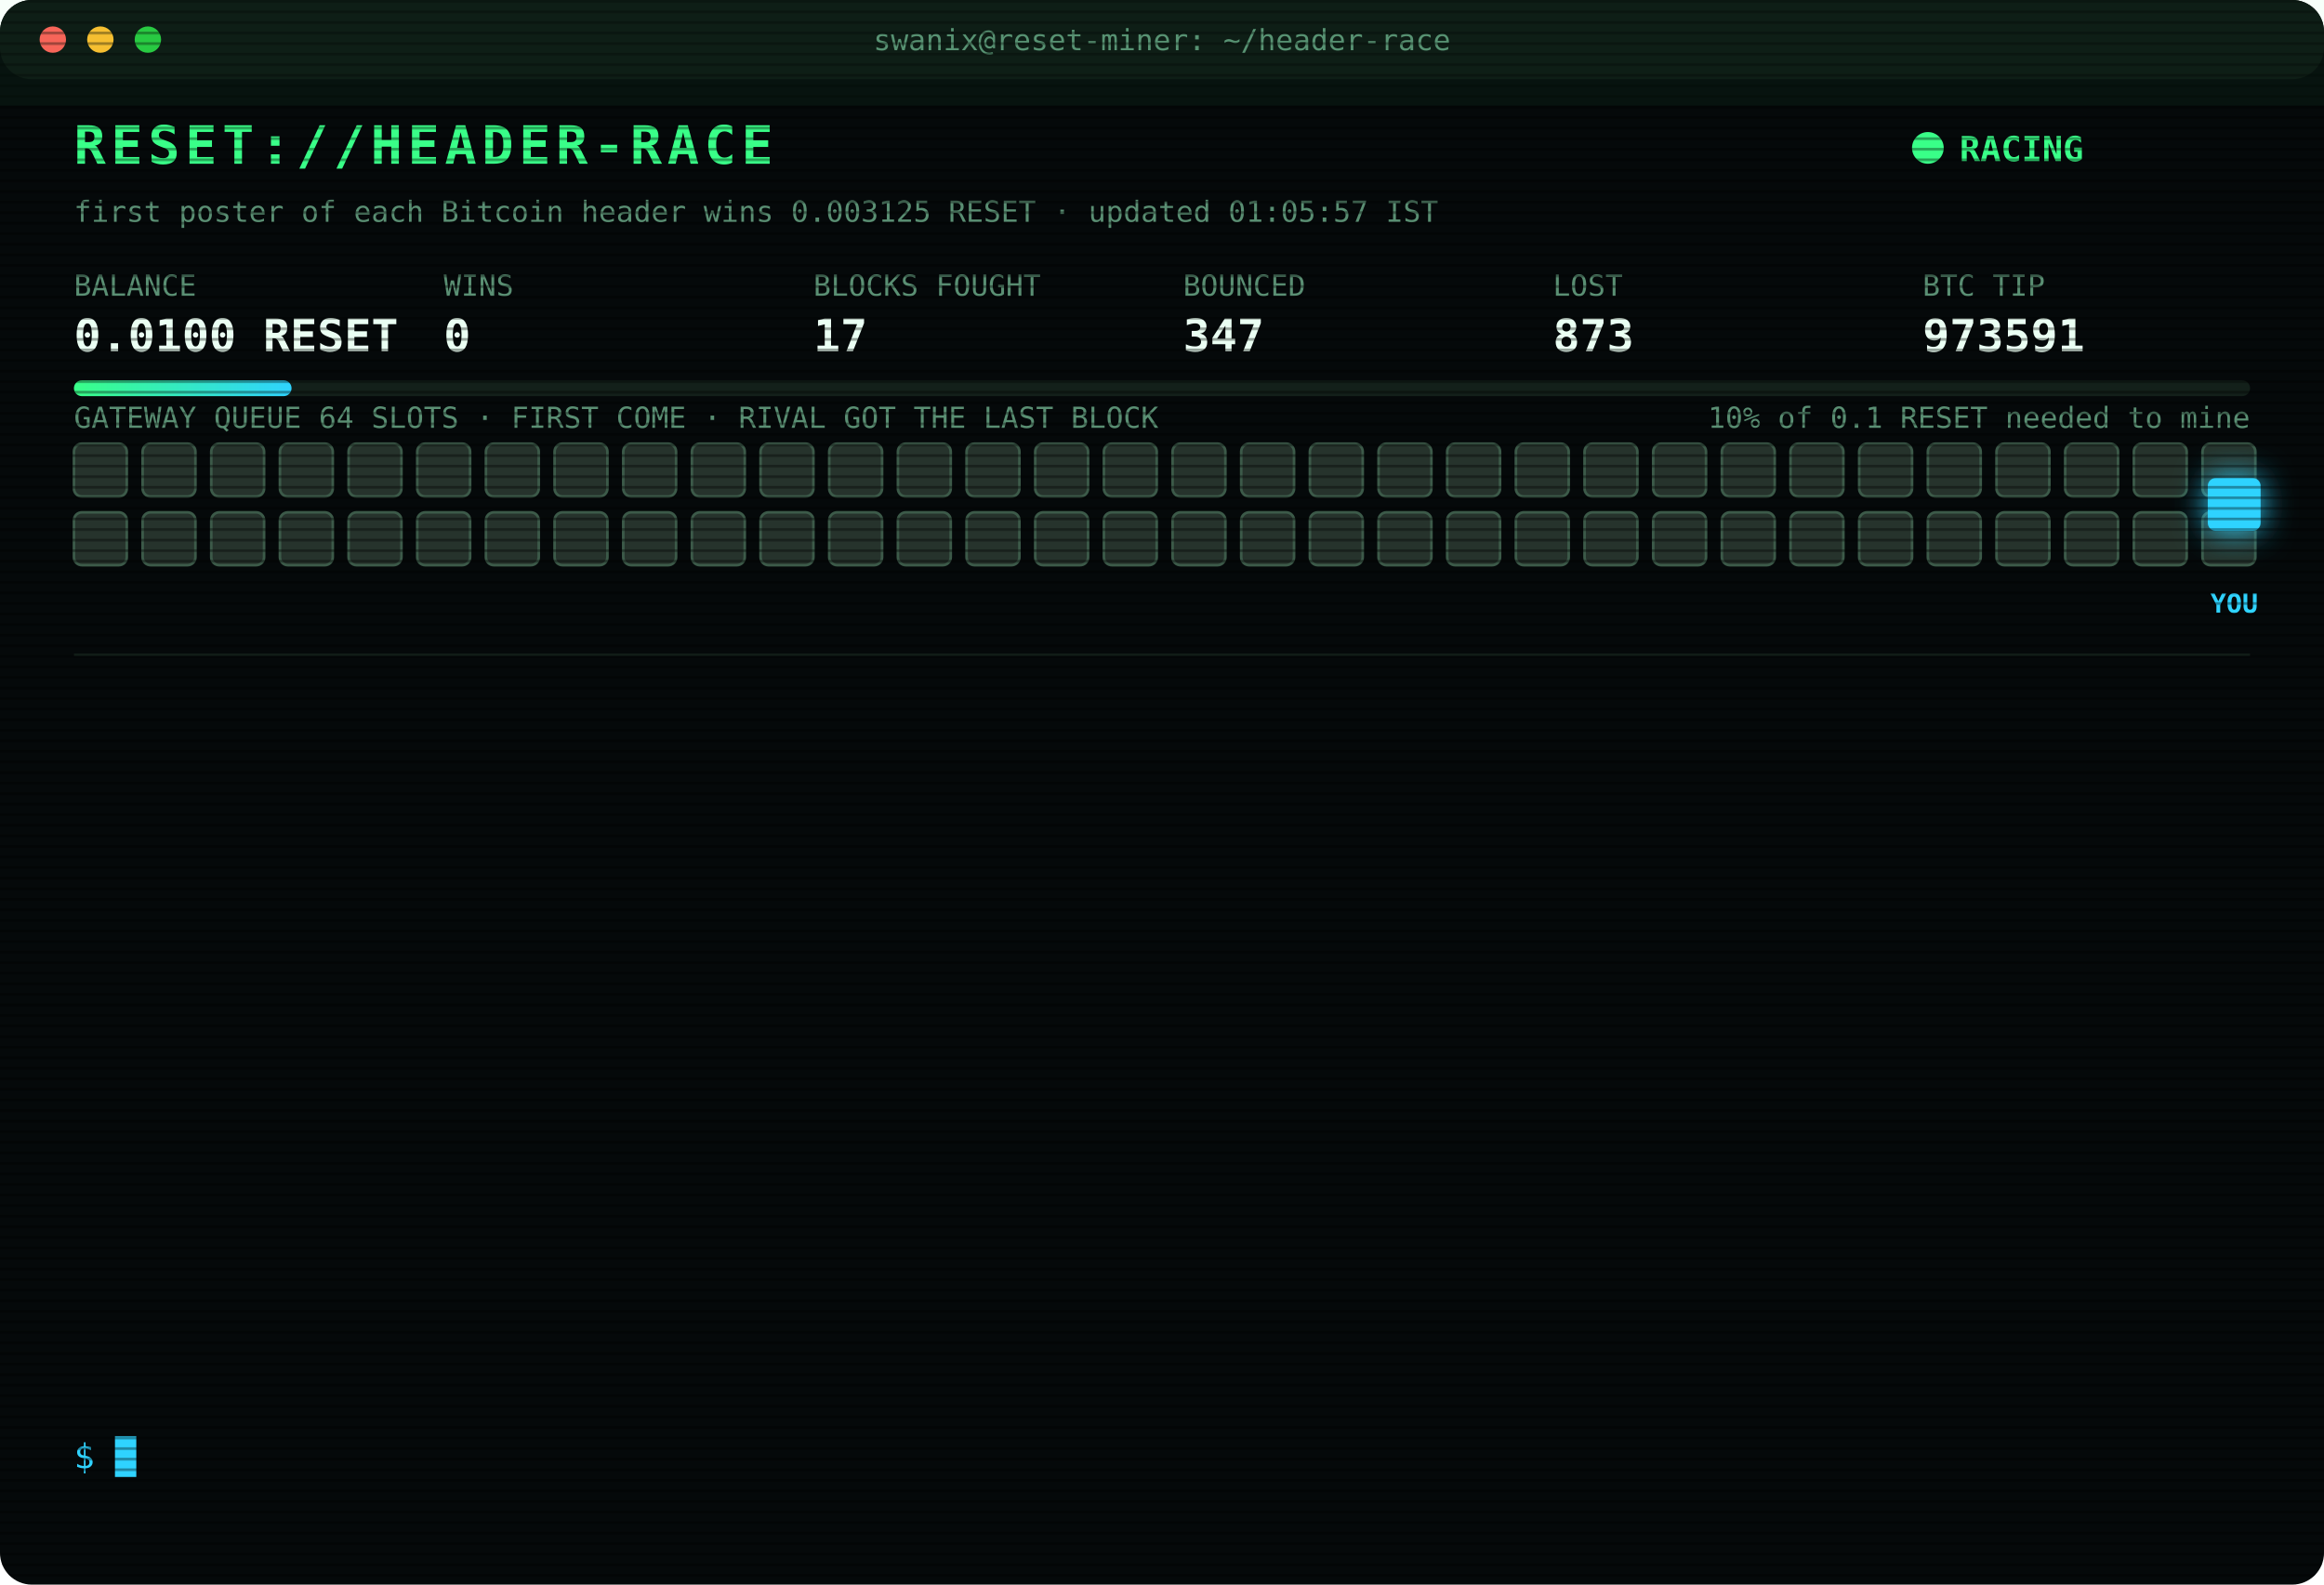
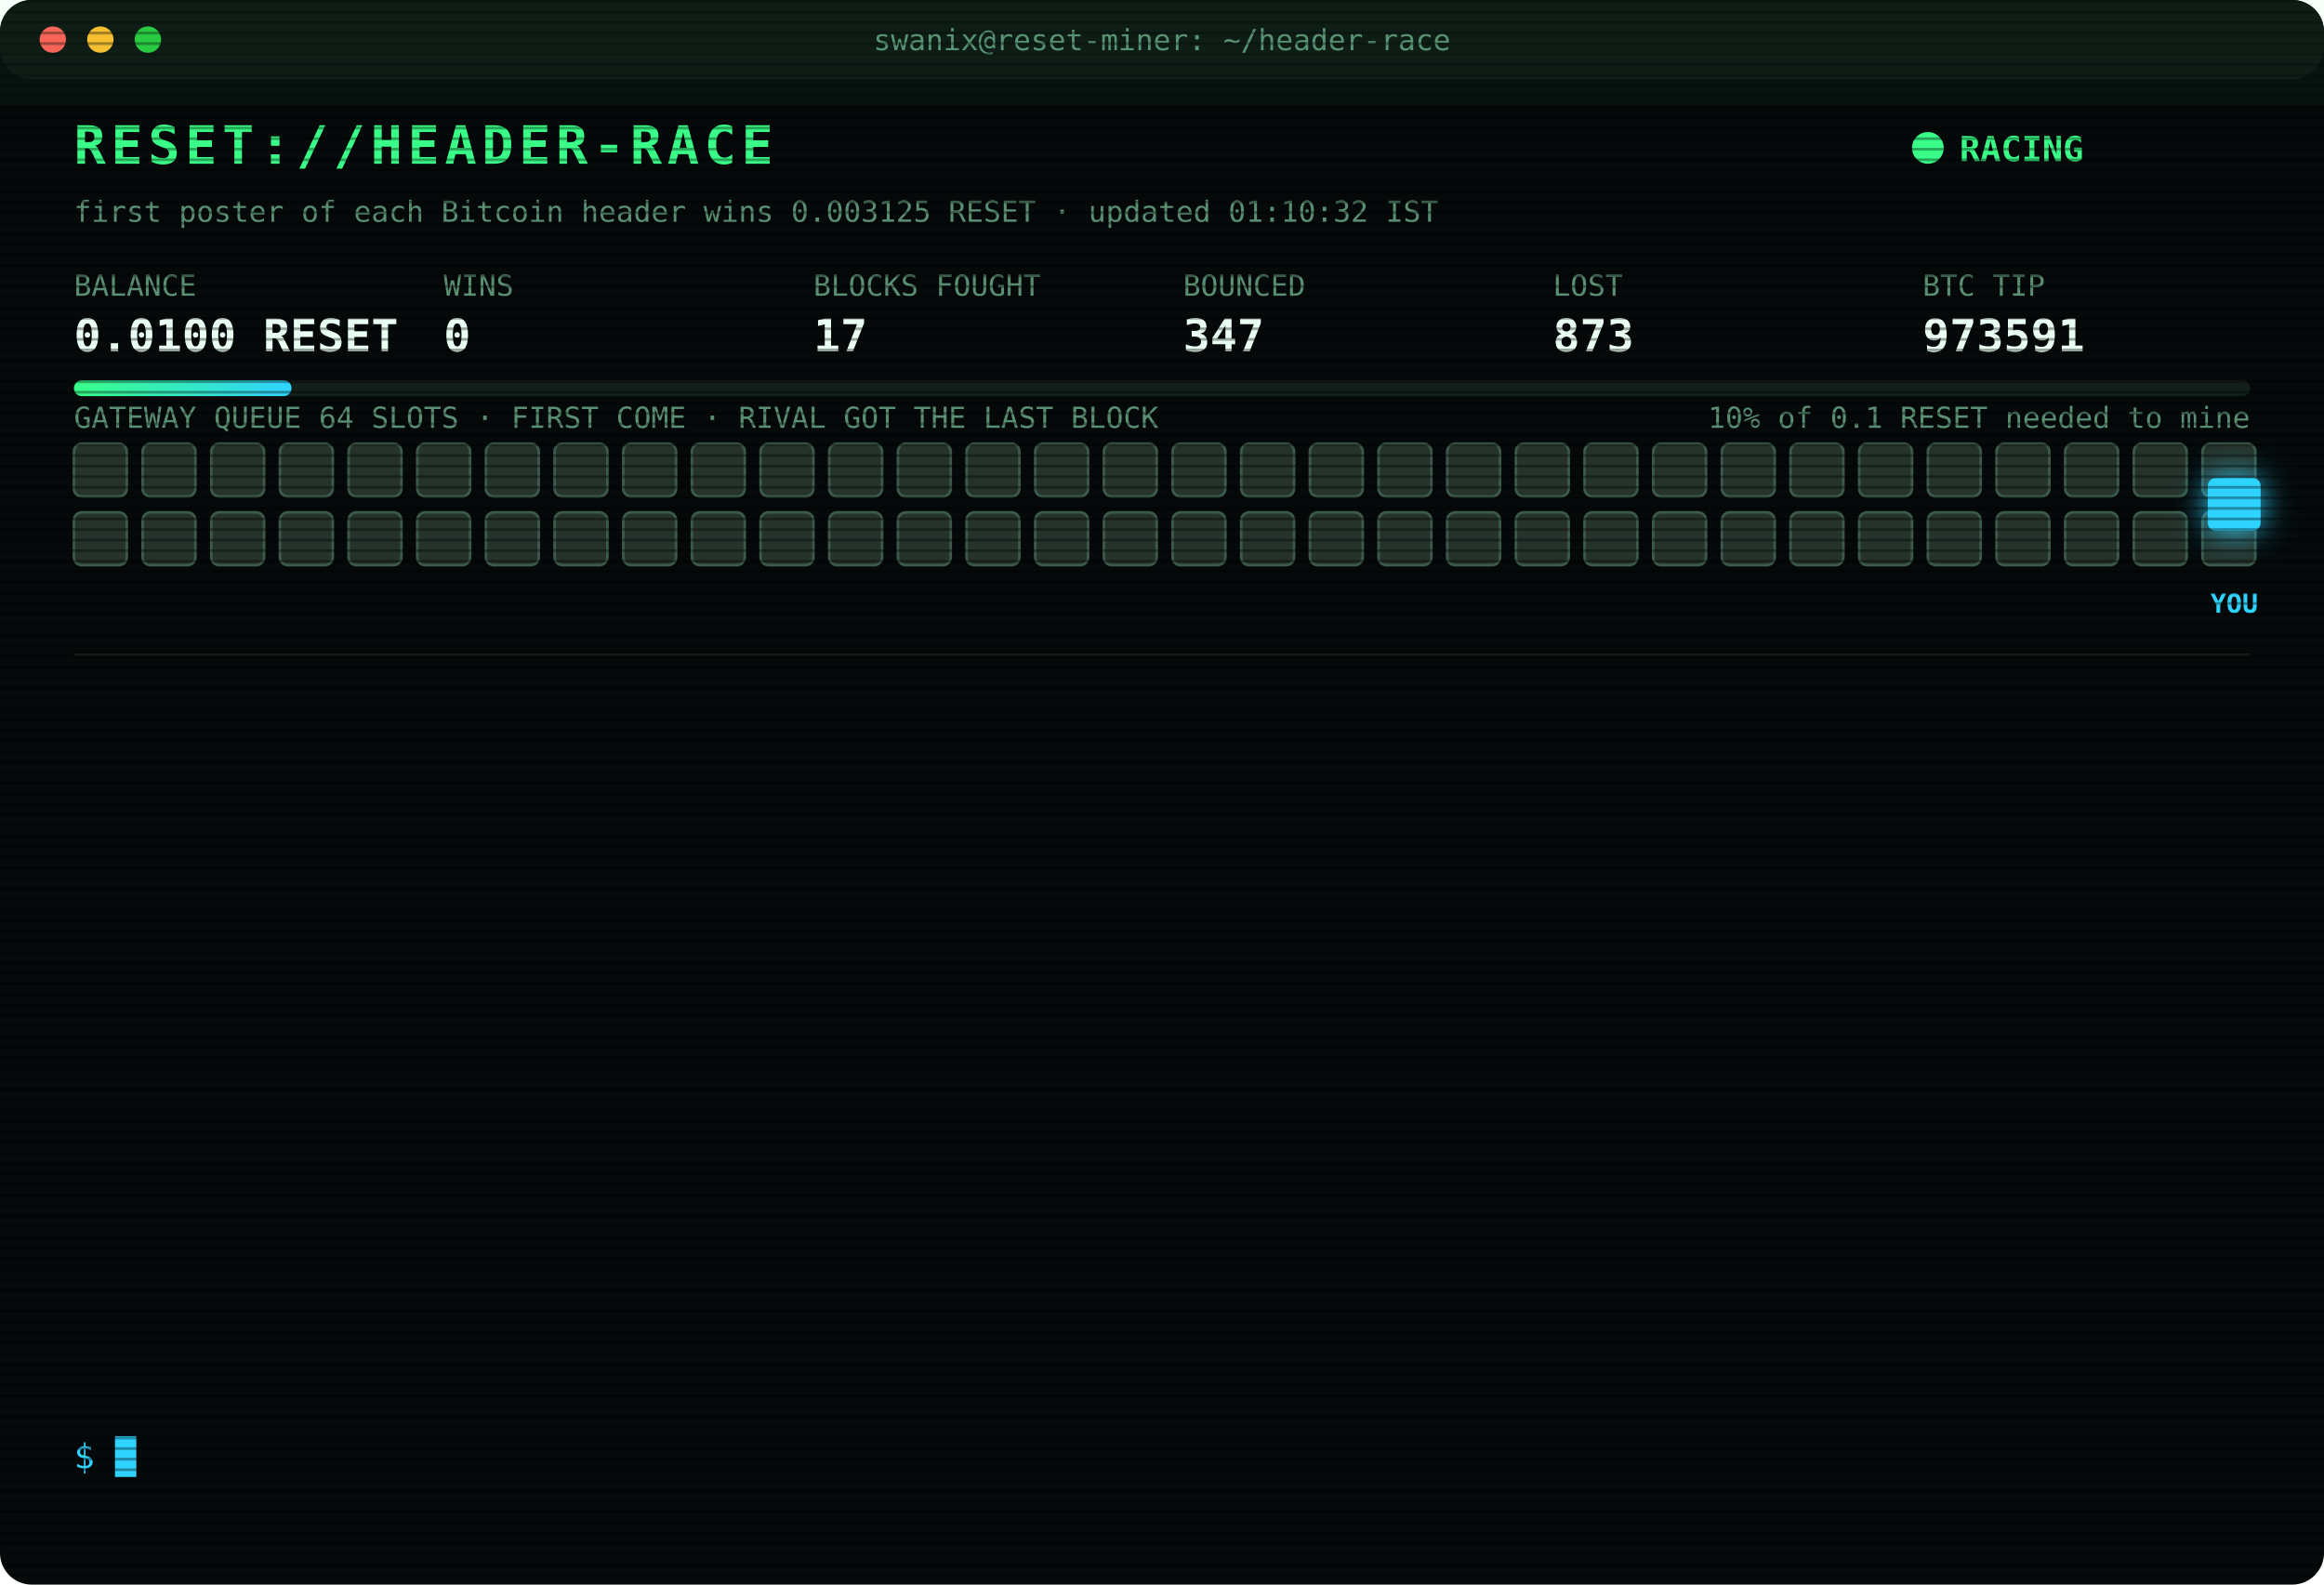
<svg xmlns="http://www.w3.org/2000/svg" width="880" height="600" viewBox="0 0 880 600" font-family="ui-monospace,SFMono-Regular,Menlo,Consolas,monospace">
  <style>
text{font-size:13px;fill:#7CFFB2}
.title{font-size:20px;font-weight:700;fill:#39FF88;letter-spacing:2px;animation:glitch 3s infinite steps(1)}
.sub{fill:#2fd3ff}.k{fill:#5a8f73;font-size:11px}.v{font-size:17px;font-weight:700;fill:#eafff3}
.ts{fill:#3f6b56}.boot{fill:#2fd3ff}.dim{fill:#5a8f73}.bad{fill:#ff4d6d}.warn{fill:#ffd23f}.mag{fill:#ff5cf0}.win{fill:#39FF88;font-weight:700}
.tag{font-size:10px;fill:#2fd3ff;font-weight:700}
.rival{fill:#26332c;stroke:#3c5a49;animation:jam 1.2s infinite alternate}
.idle{fill:#141c18;stroke:#22302a;animation:breathe 4s infinite}
.me{fill:#2fd3ff;filter:drop-shadow(0 0 6px #2fd3ff)}
.hover{animation:nudge 1.1s infinite ease-in-out}.bounce{animation:kick 1.4s infinite}
.ln{opacity:0;animation:in .4s forwards}
.cur{animation:blink 1s infinite steps(1)}
.scan{animation:scan 6s infinite linear}
.led{animation:blink 1.4s infinite}
@keyframes in{from{opacity:0;transform:translateX(-6px)}to{opacity:1;transform:none}}
@keyframes blink{50%{opacity:0}}
@keyframes jam{to{fill:#33463b}}
@keyframes breathe{50%{opacity:.4}}
@keyframes nudge{50%{transform:translateX(-10px)}}
@keyframes kick{0%,100%{transform:none}30%{transform:translateX(-14px)}55%{transform:translateX(10px) translateY(-6px)}}
@keyframes glitch{0%,92%{transform:none}93%{transform:translateX(2px);fill:#ff4d6d}95%{transform:translateX(-2px);fill:#2fd3ff}97%{transform:none}}
@keyframes scan{from{transform:translateY(-40px)}to{transform:translateY(600px)}}
</style>
  <defs>
    <pattern id="sl" width="4" height="4" patternUnits="userSpaceOnUse">
      <rect width="4" height="1" fill="#000" opacity=".35" />
    </pattern>
    <linearGradient id="bar">
      <stop offset="0" stop-color="#39FF88" />
      <stop offset="1" stop-color="#2fd3ff" />
    </linearGradient>
  </defs>
  <rect width="880" height="600" rx="12" fill="#05090a" />
  <rect width="880" height="30" rx="12" fill="#0d1512" />
  <circle cx="20" cy="15" r="5" fill="#ff5f57" />
  <circle cx="38" cy="15" r="5" fill="#febc2e" />
  <circle cx="56" cy="15" r="5" fill="#28c840" />
  <text x="440" y="19" text-anchor="middle" class="k">swanix@reset-miner: ~/header-race</text>
  <text x="28" y="62" class="title">RESET://HEADER-RACE</text>
  <circle class="led" cx="730" cy="56" r="6" fill="#39FF88" />
  <text x="742" y="61" class="win">RACING</text>
-   <text x="28" y="84" class="k">first poster of each Bitcoin header wins 0.003125 RESET · updated 01:05:57 IST</text>
+   <text x="28" y="84" class="k">first poster of each Bitcoin header wins 0.003125 RESET · updated 01:10:32 IST</text>
  <text x="28" y="112" class="k">BALANCE</text>
  <text x="28" y="133" class="v">0.0100 RESET</text>
  <text x="168" y="112" class="k">WINS</text>
  <text x="168" y="133" class="v">0</text>
  <text x="308" y="112" class="k">BLOCKS FOUGHT</text>
  <text x="308" y="133" class="v">17</text>
  <text x="448" y="112" class="k">BOUNCED</text>
  <text x="448" y="133" class="v">347</text>
  <text x="588" y="112" class="k">LOST</text>
  <text x="588" y="133" class="v">873</text>
  <text x="728" y="112" class="k">BTC TIP</text>
  <text x="728" y="133" class="v">973591</text>
  <rect x="28" y="144" width="824" height="6" rx="3" fill="#13201a" />
  <rect x="28" y="144" width="82.4" height="6" rx="3" fill="url(#bar)" />
  <text x="852" y="162" text-anchor="end" class="k">10% of 0.1 RESET needed to mine</text>
  <text x="28" y="162" class="k">GATEWAY QUEUE 64 SLOTS · FIRST COME · RIVAL GOT THE LAST BLOCK</text>
  <rect class="rival" x="28" y="168" width="20" height="20" rx="3" style="animation-delay:0.00s" />
  <rect class="rival" x="54" y="168" width="20" height="20" rx="3" style="animation-delay:0.05s" />
  <rect class="rival" x="80" y="168" width="20" height="20" rx="3" style="animation-delay:0.10s" />
  <rect class="rival" x="106" y="168" width="20" height="20" rx="3" style="animation-delay:0.15s" />
  <rect class="rival" x="132" y="168" width="20" height="20" rx="3" style="animation-delay:0.20s" />
  <rect class="rival" x="158" y="168" width="20" height="20" rx="3" style="animation-delay:0.25s" />
  <rect class="rival" x="184" y="168" width="20" height="20" rx="3" style="animation-delay:0.30s" />
  <rect class="rival" x="210" y="168" width="20" height="20" rx="3" style="animation-delay:0.35s" />
  <rect class="rival" x="236" y="168" width="20" height="20" rx="3" style="animation-delay:0.40s" />
  <rect class="rival" x="262" y="168" width="20" height="20" rx="3" style="animation-delay:0.45s" />
  <rect class="rival" x="288" y="168" width="20" height="20" rx="3" style="animation-delay:0.50s" />
  <rect class="rival" x="314" y="168" width="20" height="20" rx="3" style="animation-delay:0.55s" />
  <rect class="rival" x="340" y="168" width="20" height="20" rx="3" style="animation-delay:0.60s" />
  <rect class="rival" x="366" y="168" width="20" height="20" rx="3" style="animation-delay:0.65s" />
  <rect class="rival" x="392" y="168" width="20" height="20" rx="3" style="animation-delay:0.70s" />
  <rect class="rival" x="418" y="168" width="20" height="20" rx="3" style="animation-delay:0.75s" />
  <rect class="rival" x="444" y="168" width="20" height="20" rx="3" style="animation-delay:0.80s" />
  <rect class="rival" x="470" y="168" width="20" height="20" rx="3" style="animation-delay:0.85s" />
  <rect class="rival" x="496" y="168" width="20" height="20" rx="3" style="animation-delay:0.90s" />
  <rect class="rival" x="522" y="168" width="20" height="20" rx="3" style="animation-delay:0.95s" />
  <rect class="rival" x="548" y="168" width="20" height="20" rx="3" style="animation-delay:1.00s" />
  <rect class="rival" x="574" y="168" width="20" height="20" rx="3" style="animation-delay:1.05s" />
  <rect class="rival" x="600" y="168" width="20" height="20" rx="3" style="animation-delay:1.10s" />
  <rect class="rival" x="626" y="168" width="20" height="20" rx="3" style="animation-delay:1.15s" />
  <rect class="rival" x="652" y="168" width="20" height="20" rx="3" style="animation-delay:1.20s" />
  <rect class="rival" x="678" y="168" width="20" height="20" rx="3" style="animation-delay:1.25s" />
  <rect class="rival" x="704" y="168" width="20" height="20" rx="3" style="animation-delay:1.30s" />
  <rect class="rival" x="730" y="168" width="20" height="20" rx="3" style="animation-delay:1.35s" />
  <rect class="rival" x="756" y="168" width="20" height="20" rx="3" style="animation-delay:1.40s" />
  <rect class="rival" x="782" y="168" width="20" height="20" rx="3" style="animation-delay:1.45s" />
  <rect class="rival" x="808" y="168" width="20" height="20" rx="3" style="animation-delay:1.50s" />
  <rect class="rival" x="834" y="168" width="20" height="20" rx="3" style="animation-delay:1.55s" />
  <rect class="rival" x="28" y="194" width="20" height="20" rx="3" style="animation-delay:1.60s" />
  <rect class="rival" x="54" y="194" width="20" height="20" rx="3" style="animation-delay:1.65s" />
  <rect class="rival" x="80" y="194" width="20" height="20" rx="3" style="animation-delay:1.70s" />
  <rect class="rival" x="106" y="194" width="20" height="20" rx="3" style="animation-delay:1.75s" />
  <rect class="rival" x="132" y="194" width="20" height="20" rx="3" style="animation-delay:1.80s" />
  <rect class="rival" x="158" y="194" width="20" height="20" rx="3" style="animation-delay:1.85s" />
  <rect class="rival" x="184" y="194" width="20" height="20" rx="3" style="animation-delay:1.90s" />
  <rect class="rival" x="210" y="194" width="20" height="20" rx="3" style="animation-delay:1.95s" />
  <rect class="rival" x="236" y="194" width="20" height="20" rx="3" style="animation-delay:2.00s" />
  <rect class="rival" x="262" y="194" width="20" height="20" rx="3" style="animation-delay:2.05s" />
  <rect class="rival" x="288" y="194" width="20" height="20" rx="3" style="animation-delay:2.10s" />
  <rect class="rival" x="314" y="194" width="20" height="20" rx="3" style="animation-delay:2.15s" />
  <rect class="rival" x="340" y="194" width="20" height="20" rx="3" style="animation-delay:2.20s" />
  <rect class="rival" x="366" y="194" width="20" height="20" rx="3" style="animation-delay:2.25s" />
  <rect class="rival" x="392" y="194" width="20" height="20" rx="3" style="animation-delay:2.30s" />
  <rect class="rival" x="418" y="194" width="20" height="20" rx="3" style="animation-delay:2.35s" />
  <rect class="rival" x="444" y="194" width="20" height="20" rx="3" style="animation-delay:2.40s" />
  <rect class="rival" x="470" y="194" width="20" height="20" rx="3" style="animation-delay:2.45s" />
  <rect class="rival" x="496" y="194" width="20" height="20" rx="3" style="animation-delay:2.50s" />
  <rect class="rival" x="522" y="194" width="20" height="20" rx="3" style="animation-delay:2.55s" />
  <rect class="rival" x="548" y="194" width="20" height="20" rx="3" style="animation-delay:2.60s" />
  <rect class="rival" x="574" y="194" width="20" height="20" rx="3" style="animation-delay:2.65s" />
  <rect class="rival" x="600" y="194" width="20" height="20" rx="3" style="animation-delay:2.70s" />
  <rect class="rival" x="626" y="194" width="20" height="20" rx="3" style="animation-delay:2.75s" />
  <rect class="rival" x="652" y="194" width="20" height="20" rx="3" style="animation-delay:2.80s" />
  <rect class="rival" x="678" y="194" width="20" height="20" rx="3" style="animation-delay:2.85s" />
  <rect class="rival" x="704" y="194" width="20" height="20" rx="3" style="animation-delay:2.90s" />
  <rect class="rival" x="730" y="194" width="20" height="20" rx="3" style="animation-delay:2.95s" />
  <rect class="rival" x="756" y="194" width="20" height="20" rx="3" style="animation-delay:3.00s" />
  <rect class="rival" x="782" y="194" width="20" height="20" rx="3" style="animation-delay:3.05s" />
  <rect class="rival" x="808" y="194" width="20" height="20" rx="3" style="animation-delay:3.10s" />
  <rect class="rival" x="834" y="194" width="20" height="20" rx="3" style="animation-delay:3.15s" />
  <g class="hover">
    <rect class="me" x="836" y="181" width="20" height="20" rx="3" />
    <text class="tag" x="846" y="232" text-anchor="middle">YOU</text>
  </g>
  <line x1="28" x2="852" y1="248" y2="248" stroke="#13201a" />
  <g class="ln" style="animation-delay:0.40s">
-     <text x="28" y="270" class="ts">00:08:07</text>
-     <text x="104" y="270" class="bad">[GATEWAY DOWN] no response · 1139ms</text>
+     <text x="28" y="270" class="ts">00:08:08</text>
+     <text x="104" y="270" class="bad">[GATEWAY DOWN] no response · 1058ms</text>
  </g>
  <g class="ln" style="animation-delay:0.65s">
-     <text x="28" y="292" class="ts">00:08:08</text>
-     <text x="104" y="292" class="bad">[GATEWAY DOWN] no response · 1058ms</text>
+     <text x="28" y="292" class="ts">00:08:13</text>
+     <text x="104" y="292" class="bad">[LOST] #973581 taken by a rival miner</text>
  </g>
  <g class="ln" style="animation-delay:0.90s">
-     <text x="28" y="314" class="ts">00:08:13</text>
-     <text x="104" y="314" class="bad">[LOST] #973581 taken by a rival miner</text>
+     <text x="28" y="314" class="ts">00:16:04</text>
+     <text x="104" y="314" class="bad">[LOST] #973582 taken by a rival miner</text>
  </g>
  <g class="ln" style="animation-delay:1.15s">
-     <text x="28" y="336" class="ts">00:16:04</text>
-     <text x="104" y="336" class="bad">[LOST] #973582 taken by a rival miner</text>
+     <text x="28" y="336" class="ts">00:16:09</text>
+     <text x="104" y="336" class="bad">[LOST] #973583 taken by a rival miner</text>
  </g>
  <g class="ln" style="animation-delay:1.40s">
-     <text x="28" y="358" class="ts">00:16:09</text>
-     <text x="104" y="358" class="bad">[LOST] #973583 taken by a rival miner</text>
+     <text x="28" y="358" class="ts">00:24:29</text>
+     <text x="104" y="358" class="bad">[LOST] #973584 taken by a rival miner</text>
  </g>
  <g class="ln" style="animation-delay:1.65s">
-     <text x="28" y="380" class="ts">00:24:29</text>
-     <text x="104" y="380" class="bad">[LOST] #973584 taken by a rival miner</text>
+     <text x="28" y="380" class="ts">00:25:58</text>
+     <text x="104" y="380" class="bad">[LOST] #973585 taken by a rival miner</text>
  </g>
  <g class="ln" style="animation-delay:1.90s">
-     <text x="28" y="402" class="ts">00:25:58</text>
-     <text x="104" y="402" class="bad">[LOST] #973585 taken by a rival miner</text>
+     <text x="28" y="402" class="ts">00:30:53</text>
+     <text x="104" y="402" class="bad">[LOST] #973586 taken by a rival miner</text>
  </g>
  <g class="ln" style="animation-delay:2.15s">
-     <text x="28" y="424" class="ts">00:30:53</text>
-     <text x="104" y="424" class="bad">[LOST] #973586 taken by a rival miner</text>
+     <text x="28" y="424" class="ts">00:31:11</text>
+     <text x="104" y="424" class="bad">[LOST] #973587 taken by a rival miner</text>
  </g>
  <g class="ln" style="animation-delay:2.40s">
-     <text x="28" y="446" class="ts">00:31:11</text>
-     <text x="104" y="446" class="bad">[LOST] #973587 taken by a rival miner</text>
+     <text x="28" y="446" class="ts">00:41:31</text>
+     <text x="104" y="446" class="bad">[LOST] #973588 taken by a rival miner</text>
  </g>
  <g class="ln" style="animation-delay:2.65s">
-     <text x="28" y="468" class="ts">00:41:31</text>
-     <text x="104" y="468" class="bad">[LOST] #973588 taken by a rival miner</text>
+     <text x="28" y="468" class="ts">00:50:56</text>
+     <text x="104" y="468" class="bad">[LOST] #973589 taken by a rival miner</text>
  </g>
  <g class="ln" style="animation-delay:2.90s">
-     <text x="28" y="490" class="ts">00:50:56</text>
-     <text x="104" y="490" class="bad">[LOST] #973589 taken by a rival miner</text>
+     <text x="28" y="490" class="ts">00:59:59</text>
+     <text x="104" y="490" class="bad">[LOST] #973590 taken by a rival miner</text>
  </g>
  <g class="ln" style="animation-delay:3.15s">
-     <text x="28" y="512" class="ts">00:59:59</text>
-     <text x="104" y="512" class="bad">[LOST] #973590 taken by a rival miner</text>
+     <text x="28" y="512" class="ts">01:05:57</text>
+     <text x="104" y="512" class="bad">[LOST] #973591 taken by a rival miner</text>
  </g>
  <g class="ln" style="animation-delay:3.40s">
-     <text x="28" y="534" class="ts">01:05:57</text>
-     <text x="104" y="534" class="bad">[LOST] #973591 taken by a rival miner</text>
+     <text x="28" y="534" class="ts">01:10:32</text>
+     <text x="104" y="534" class="dim">[STINT END] calls 774 · wins 0</text>
  </g>
  <text x="28" y="556" class="sub">$ <tspan class="cur">█</tspan>
  </text>
  <rect width="880" height="600" rx="12" fill="url(#sl)" pointer-events="none" />
  <rect class="scan" width="880" height="40" fill="#39FF88" opacity=".04" />
</svg>
